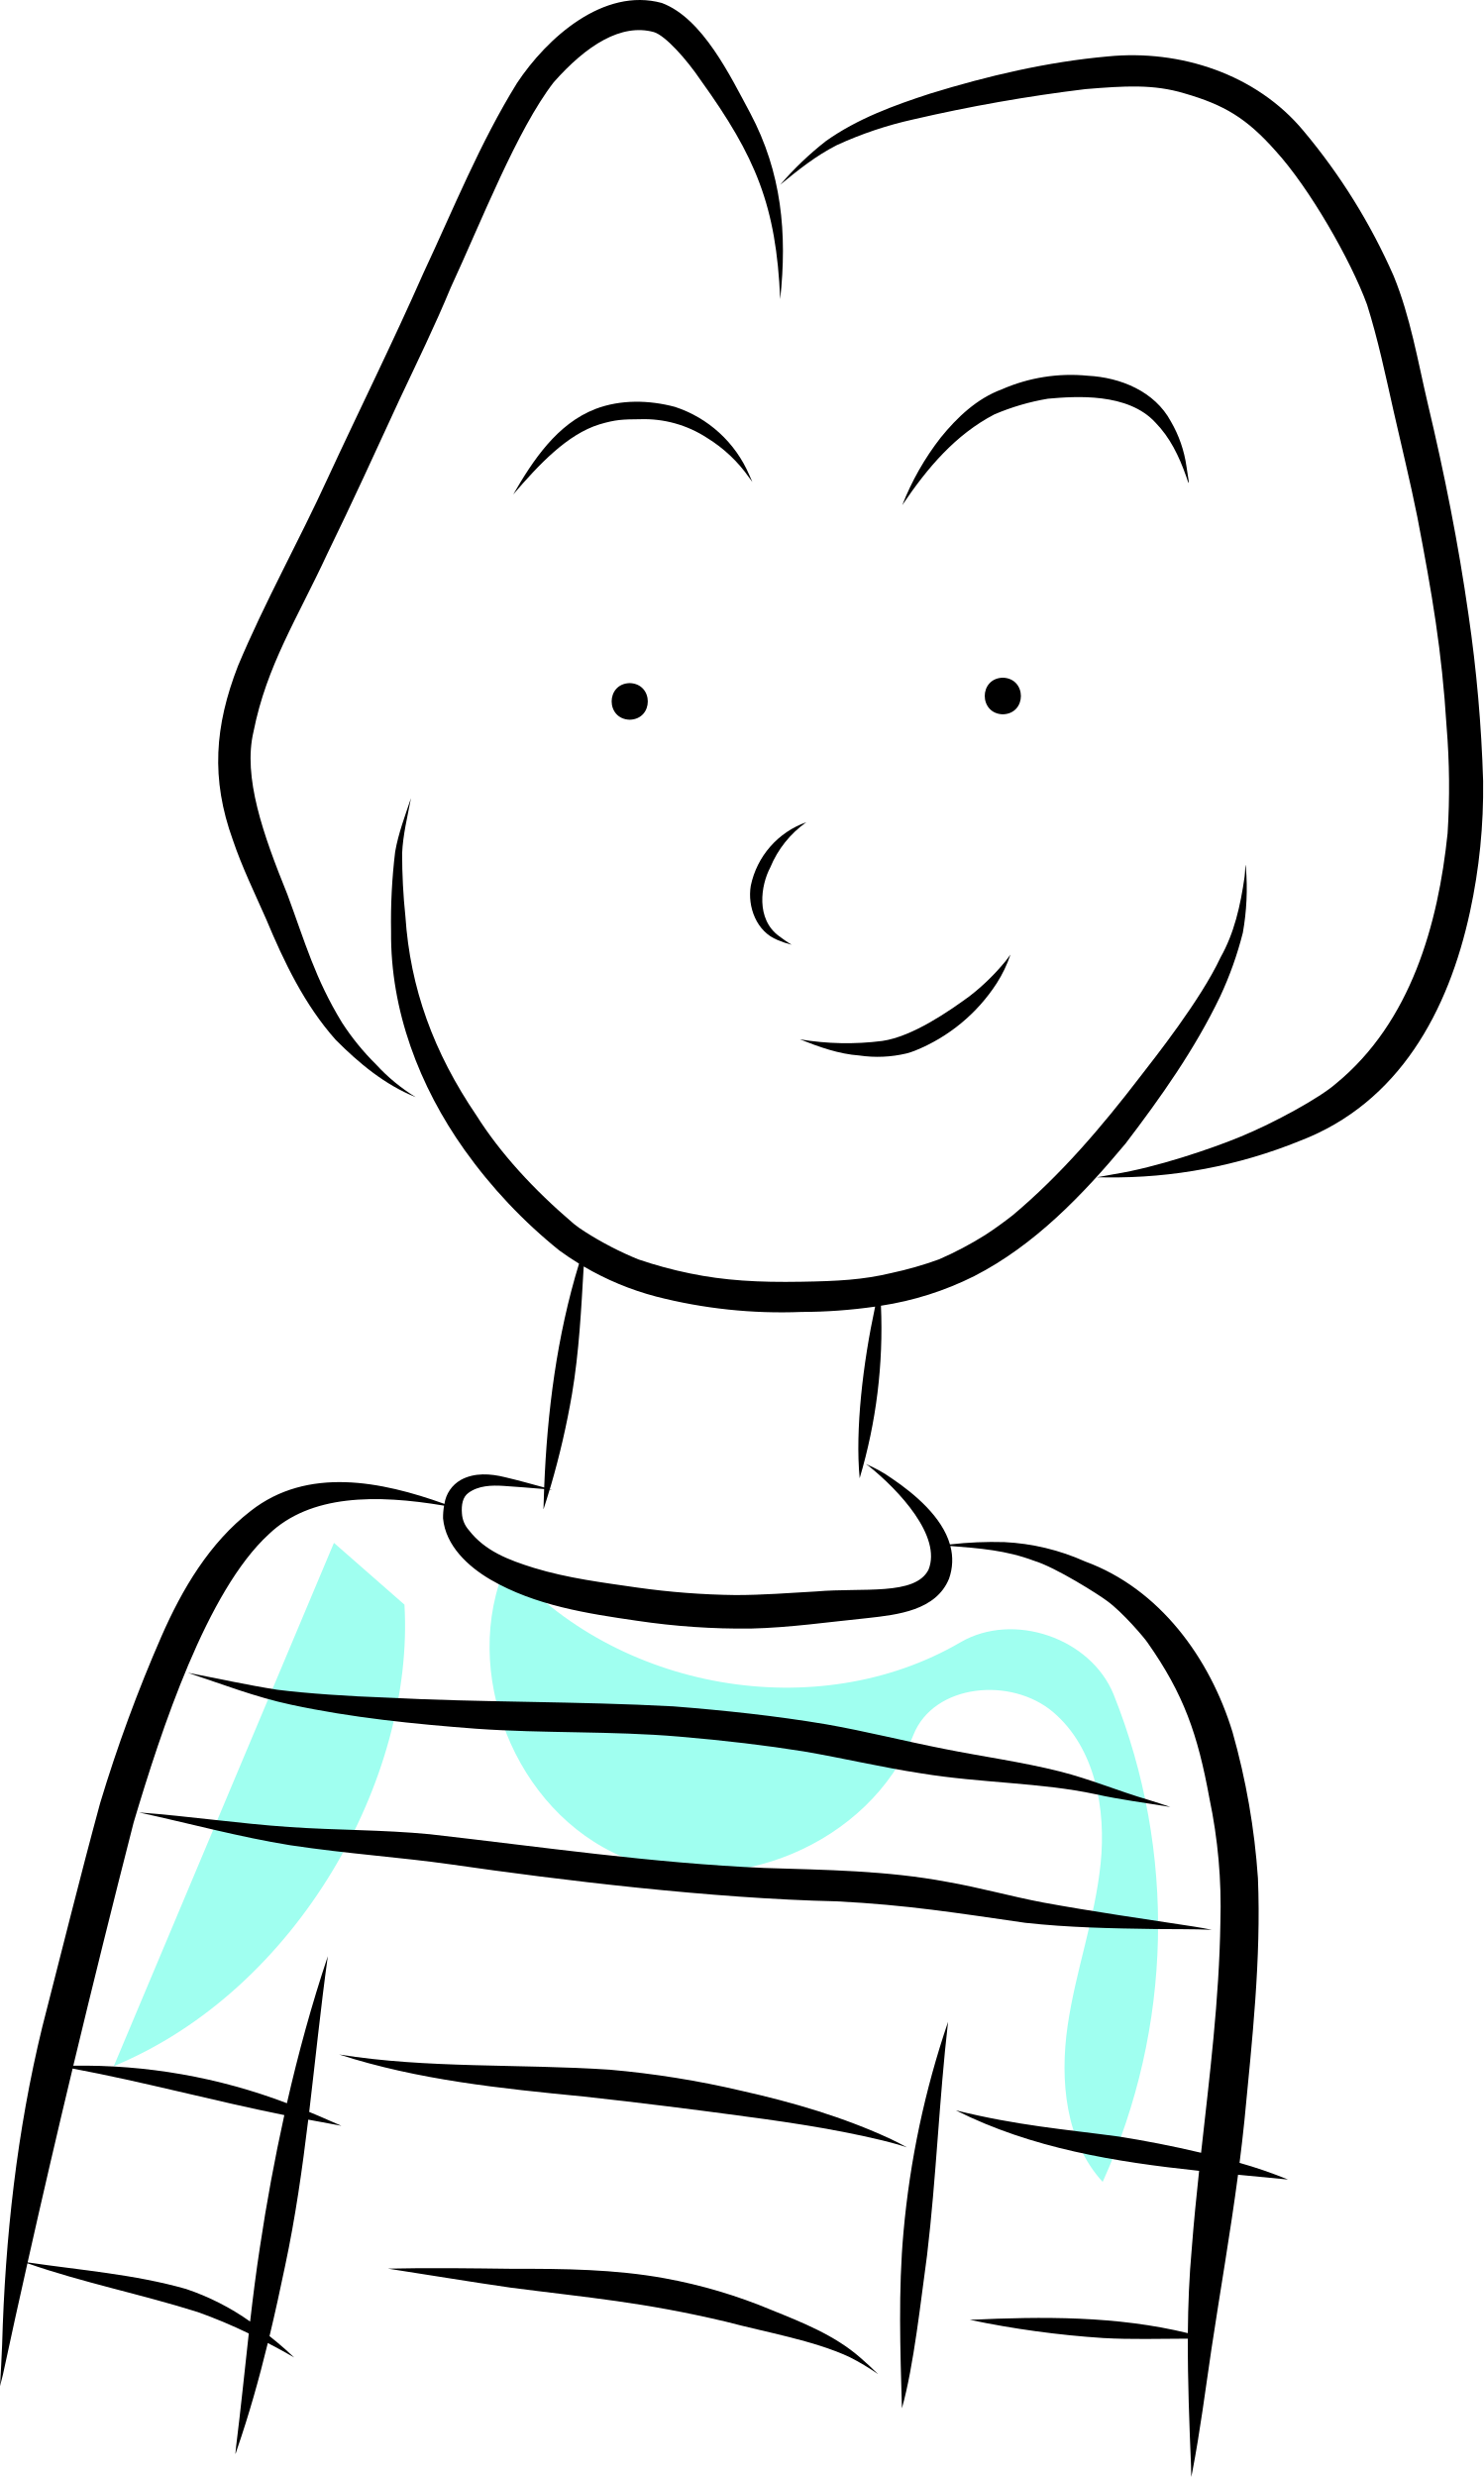
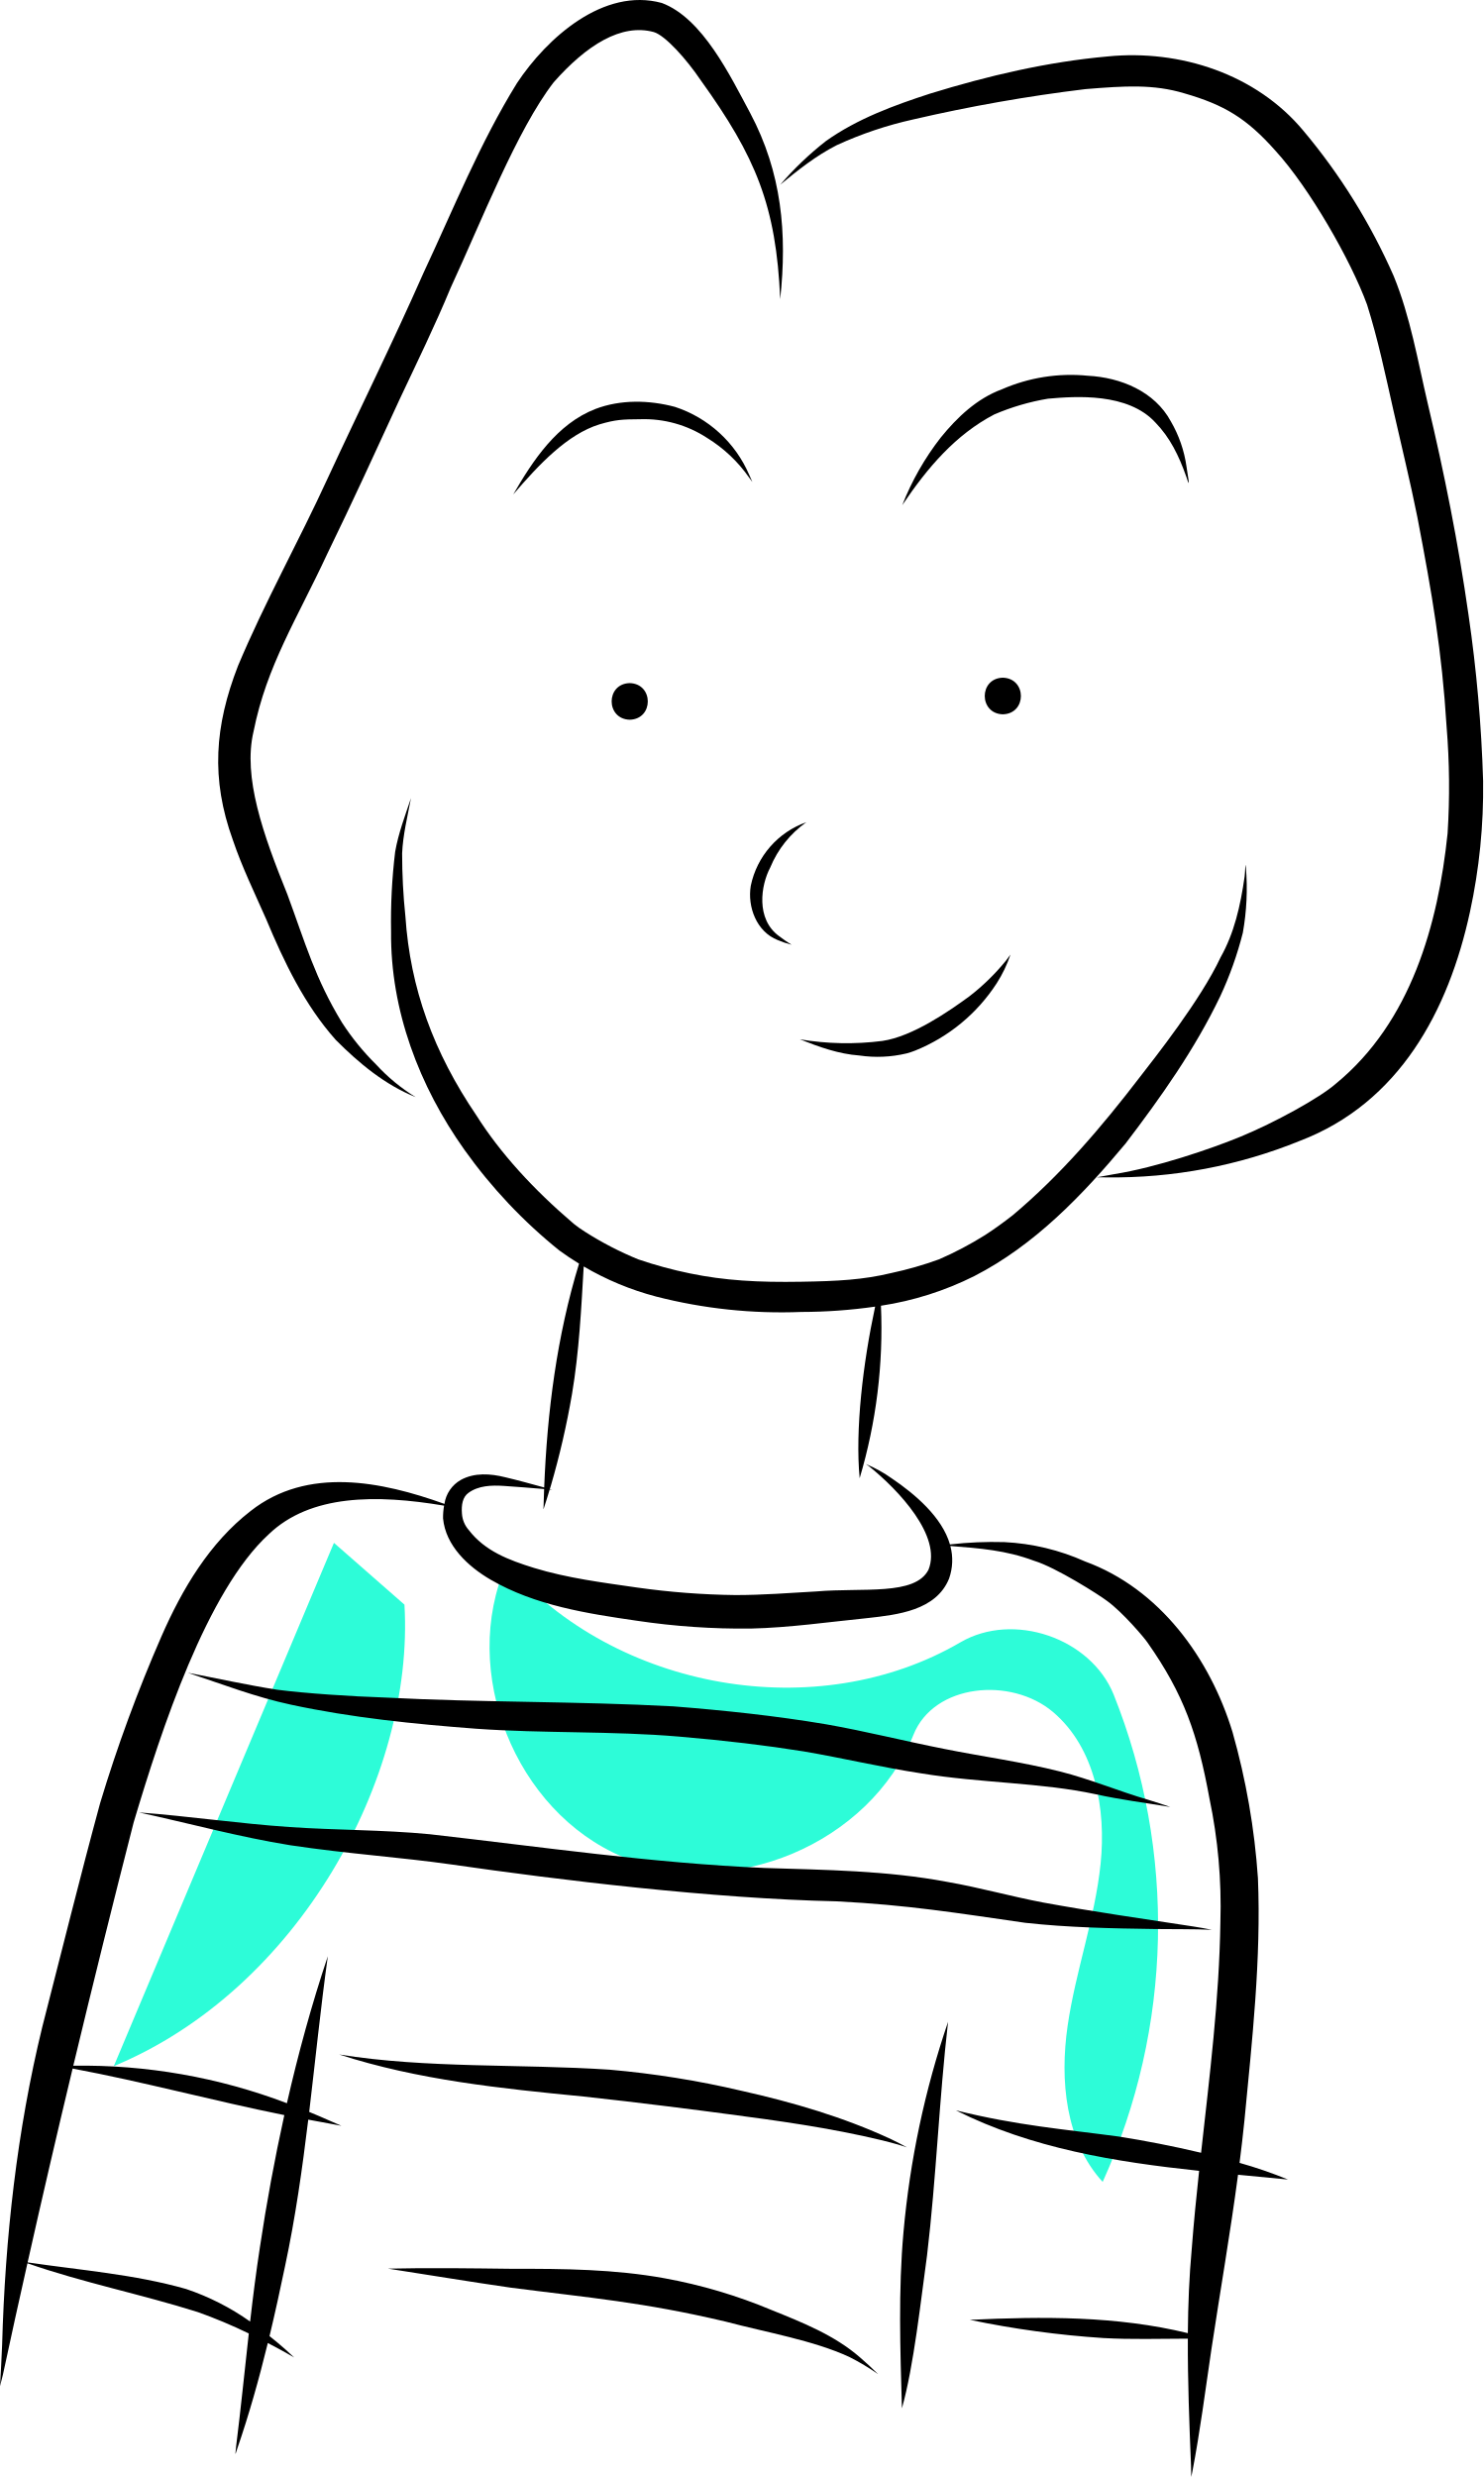
<svg xmlns="http://www.w3.org/2000/svg" data-name="Layer 1" width="358.242" height="598.174" viewBox="0 0 358.242 598.174">
-   <path d="M518.565,538.42l-17.031-14.921q-26.583,63.182-53.167,126.364C492.803,631.444,521.033,580.263,518.565,538.42Z" transform="translate(-420.8792 -150.913)" fill="#a0fff0" />
-   <path d="M543.213,528.642c-11.429,25.833,2.069,59.78,28.117,70.711s59.729-3.216,70.159-29.469c4.916-12.376,23.612-14.13,33.758-5.505s12.824,23.386,11.456,36.632-6.052,25.941-7.965,39.12-.54,27.882,8.466,37.691a150.101,150.101,0,0,0,2.648-117.705c-5.562-13.684-24.245-20.047-37.003-12.602C618.268,567.694,569.673,559.181,543.213,528.642Z" transform="translate(-420.8792 -150.913)" fill="#a0fff0" />
+   <path d="M518.565,538.42l-17.031-14.921q-26.583,63.182-53.167,126.364C492.803,631.444,521.033,580.263,518.565,538.42Z" transform="translate(-420.8792 -150.913)" fill="#2dfcd8" />
+   <path d="M543.213,528.642c-11.429,25.833,2.069,59.78,28.117,70.711s59.729-3.216,70.159-29.469c4.916-12.376,23.612-14.13,33.758-5.505s12.824,23.386,11.456,36.632-6.052,25.941-7.965,39.12-.54,27.882,8.466,37.691a150.101,150.101,0,0,0,2.648-117.705c-5.562-13.684-24.245-20.047-37.003-12.602C618.268,567.694,569.673,559.181,543.213,528.642Z" transform="translate(-420.8792 -150.913)" fill="#2dfcd8" />
  <path d="M572.974,315.877c-5.829.144-5.814,8.684 0,8.844C578.803,324.576,578.788,316.037,572.974,315.877Z" transform="translate(-420.8792 -150.913)" />
  <path d="M663.089,314.571c-5.829.144-5.814,8.684 0,8.844C668.918,323.27,668.903,314.731,663.089,314.571Z" transform="translate(-420.8792 -150.913)" />
  <path d="M601.818,265.55a29.512,29.512,0,0,0-17.931-16.383c-6.23-1.658-13.122-1.812-19.203.509-9.281,3.607-15.057,12.372-19.852,20.65,6.257-7.285,13.065-14.536,20.843-16.935,3.979-1.172,5.569-1.204,9.825-1.24a27.829,27.829,0,0,1,16.155,4.511A34.245,34.245,0,0,1,601.86,266.311c.252.328.491.666.737.998C602.346,266.718,602.089,266.131,601.818,265.55Z" transform="translate(-420.8792 -150.913)" />
  <path d="M707.45,263.6a29.917,29.917,0,0,0-3.778-10.919c-3.915-7.268-12.145-10.622-20.062-11.031a41.575,41.575,0,0,0-20.773,3.286c-6.02,2.227-10.774,6.749-14.756,11.657a65.226,65.226,0,0,0-9.284,16.312c6.145-9.135,12.91-17.039,22.228-21.909a56.532,56.532,0,0,1,12.958-3.799c6.715-.596,19.329-1.503,25.983,5.78,3.481,3.591,5.644,7.961,7.453,13.108C708.604,269.96,707.621,264.991,707.45,263.6Z" transform="translate(-420.8792 -150.913)" />
  <path d="M602.076,178.228c-4.794-8.916-11.479-22.915-21.347-26.595-14.055-3.844-27.765,8.436-34.991,19.359-8.972,14.498-15.355,30.416-22.572,45.822-7.357,16.675-15.462,33.011-23.119,49.551C493.072,281.603,484.846,296.257,478.361,311.715c-5.642,14.528-6.6,27.246-1.237,42.065,2.208,6.538,5.247,12.747,8.02,19.054,4.342,10.39,9.277,20.723,16.826,29.202,5.567,5.601,11.903,10.869,19.299,13.818a44.551,44.551,0,0,1-9.56-7.882,60.224,60.224,0,0,1-8.21-10.081c-6.51-10.673-8.861-19.201-13.207-30.977-5.864-14.481-10.795-28.351-8.173-39.355,3.157-15.876,10.495-27.154,17.803-42.9,6.013-12.327,11.717-24.801,17.451-37.259,4.214-8.961,8.575-17.855,12.36-27.011,7.44-16.061,16.002-38.13,24.884-49.613,7.935-8.974,16.308-14.264,24.174-12.119,2.724.795,7.845,6.452,11.381,11.705,13.235,18.416,18.195,30.241,19.145,52.797C611.036,207.241,609.696,192.586,602.076,178.228Z" transform="translate(-420.8792 -150.913)" />
  <path d="M779.093,339.514a350.271,350.271,0,0,0-3.531-40.14c-2.439-17.174-5.84-34.186-9.854-51.058-2.415-10.306-4.184-20.876-8.204-30.713a145.604,145.604,0,0,0-21.803-35.092c-11.394-13.727-29.824-19.715-47.295-17.967-14.565,1.298-28.933,4.676-42.888,8.976-8.753,2.844-17.557,6.065-25.115,11.426a77.397,77.397,0,0,0-11.084,10.578c4.358-3.572,8.574-6.965,13.664-9.556a91.576,91.576,0,0,1,18.453-6.207,393.815,393.815,0,0,1,41.596-7.327c9.588-.778,16.424-1.232,23.923,1.027,9.629,2.778,15.027,6.011,21.988,13.862,8.157,8.91,18.212,26.461,22.116,37.16,2.643,8.376,4.442,16.98,6.371,25.54,1.932,8.581,4.048,17.122,5.775,25.748,3.594,18.762,5.917,32.211,7.064,50.602a177.252,177.252,0,0,1,.242,25.798c-2.279,21.915-8.831,45.545-26.952,60.414-3.959,3.492-14.971,9.489-22.95,12.78-7.259,2.998-20.486,7.483-30.578,9.086q-2.11.406-4.229.769,1.175.02,2.351.021a119.76,119.76,0,0,0,46.684-8.823c23.984-9.15,35.895-31.367,41.08-55.296A140.487,140.487,0,0,0,779.093,339.514Z" transform="translate(-420.8792 -150.913)" />
  <path d="M640.02,405.257a18.767,18.767,0,0,0,1.901-.638,42.343,42.343,0,0,0,19.705-16.277A31.091,31.091,0,0,0,664.934,381.438c-.324.466-.838,1.134-1.099,1.47a53.379,53.379,0,0,1-8.85,8.627c-4.771,3.481-13.646,9.695-21.014,10.757a68.17,68.17,0,0,1-19.902-.39c4.648,1.835,9.363,3.552,14.39,3.907a30.169,30.169,0,0,0,11.324-.491" transform="translate(-420.8792 -150.913)" />
  <path d="M606.915,360.402a25.08,25.08,0,0,1,8.727-10.938A20.747,20.747,0,0,0,602.212,364.813c-.85,5.123,1.409,11.108,6.477,13.105a23.511,23.511,0,0,0,3.374,1.143c-1.029-.644-2.036-1.328-3-2.067C603.362,372.847,604.645,364.674,606.915,360.402Z" transform="translate(-420.8792 -150.913)" />
  <path d="M720.263,673.226c.431-3.405.838-6.813,1.181-10.23,1.863-19.434,4.054-38.956,3.262-58.505a172.226,172.226,0,0,0-6.136-35.287c-5.456-17.862-17.605-34.623-35.608-41.209a54.048,54.048,0,0,0-19.494-4.678,92.255,92.255,0,0,0-13.148.563c-1.917-6.635-8.472-12.162-14.005-15.918a32.509,32.509,0,0,0-6.306-3.499q.319.219.638.44c7.39,5.912,17.739,17.031,14.486,25.092-3.247,6.337-15.801,4.261-27.102,5.238-6.496.369-12.991.878-19.501.875a186.143,186.143,0,0,1-23.759-1.815c-8.373-1.214-16.8-2.263-24.918-4.743-6.127-1.909-11.824-4.053-15.744-9.134a6.633,6.633,0,0,1-1.659-3.993c-.17-2.144.186-4.005,1.571-4.992,2.418-1.776,5.575-1.872,8.498-1.684,3.264.202,6.522.492,9.781.757q-.079,2.06-.133,4.12c.006.274-.101,1.118.052.559.499-1.515.964-3.041,1.422-4.57.205.016.409.035.614.05q-.29-.08-.579-.16c.075-.252.16-.501.234-.753a198.015,198.015,0,0,0,5.124-22.192c1.718-10.18,2.227-20.508,2.825-30.808a69.162,69.162,0,0,0,17.495,7.271,121.527,121.527,0,0,0,35.077,3.716,126.558,126.558,0,0,0,17.818-1.286c-2.939,13.66-4.851,29.736-3.741,41.444a126.655,126.655,0,0,0,5.144-41.661,75.505,75.505,0,0,0,22.506-7.138c14.588-7.464,26.196-19.58,36.581-32.033,8.528-11.195,16.753-22.805,22.847-35.53a86.484,86.484,0,0,0,5.476-15.377,61.183,61.183,0,0,0,.736-15.756c-.131-1.967-.187,1.532-.313,2.192-1.006,7.134-2.534,13.706-5.803,19.512-4.836,10.319-15.844,24.192-19.494,28.914-9.207,12.012-19.098,23.623-30.721,33.376-2.164,1.678-4.368,3.297-6.672,4.782a83.641,83.641,0,0,1-11.113,5.855,87.241,87.241,0,0,1-11.546,3.313c-6.825,1.637-12.898,1.955-21.705,2.098-10.444.183-18.564-.292-26.87-2.004a101.623,101.623,0,0,1-12.527-3.4,80.564,80.564,0,0,1-12.857-6.661,28.152,28.152,0,0,1-2.729-1.936c-9.746-8.307-17.746-17.057-23.491-26.149-10.352-15.238-16-30.715-17.161-48.071a145.671,145.671,0,0,1-.793-15.236c.206-4.504,1.264-8.716,2.141-13.335-1.435,4.271-3.052,8.515-3.825,12.969a139.066,139.066,0,0,0-.984,19.258c-.192,18.994,6.8,37.344,17.713,52.703a121.956,121.956,0,0,0,22.924,24.309c1.536,1.129,3.131,2.183,4.761,3.182-5.362,17.505-7.697,35.782-8.417,54.056-3.134-.867-6.268-1.732-9.432-2.478-3.52-.877-7.413-1.156-10.695.647A7.949,7.949,0,0,0,528.224,514.092c-15.221-5.47-33.066-9.081-46.797,1.703-9.941,7.679-16.563,18.889-21.536,30.246a359.937,359.937,0,0,0-14.826,40.303c-4.885,17.946-9.327,36.014-13.965,54.025-6.125,25.111-8.992,50.964-9.706,76.775-.144,3.339-.306,6.678-.515,10.014q.356-1.385.702-2.774,2.887-13.471,5.921-26.909c13.501,4.711,27.564,7.486,41.176,11.795a122.054,122.054,0,0,1,12.291,5.154c-1.013,9.043-1.918,18.099-3.044,27.129-.063,1.071-.474,3.242.198.871,2.92-8.439,5.321-17.028,7.44-25.691.896.467,1.813.953,2.759,1.463,1.216.656,2.416,1.342,3.613,2.031q-1.114-1.05-2.255-2.07c-1.204-1.062-2.444-2.089-3.703-3.097,1.349-5.621,2.583-11.271,3.759-16.932,2.491-11.682,4.159-23.494,5.596-35.341,1.124.206,2.243.43,3.37.623q2.322.422,4.64.863c-.949-.416-1.899-.832-2.853-1.238-1.636-.734-3.281-1.431-4.931-2.11,1.495-12.534,2.764-25.103,4.498-37.599-3.904,11.661-7.15,23.518-9.879,35.496a138.894,138.894,0,0,0-51.597-9.055q7.059-29.409,14.568-58.708c6.74-22.621,17.707-55.934,32.631-69.625,10.053-9.659,25.976-9.677,42.358-6.916a16.309,16.309,0,0,0-.249,3.056c.607,6.618,6.054,11.655,11.505,14.826,10.751,6.232,23.245,8.162,35.369,9.917a172.815,172.815,0,0,0,27.457,1.88c9.448-.218,18.817-1.589,28.209-2.534,7.244-.8,16.544-1.827,19.671-9.519a13.272,13.272,0,0,0,.316-7.888c7.087.561,13.428,1.018,20.23,3.575,5.28,1.596,15.769,8.276,17.59,9.671,3.771,2.71,9.091,8.987,9.835,10.128,8.738,12.419,12.103,22.148,14.921,37.581a126.617,126.617,0,0,1,2.647,29.85c-.279,18.674-2.609,37.19-4.664,55.729-6.761-1.611-13.724-2.956-19.904-3.922-13.181-1.769-24.446-2.645-39.329-6.323,18.306,9.203,38.51,12.451,58.757,14.608-.671,6.227-1.291,12.458-1.77,18.7-.627,6.823-.894,13.656-.953,20.493-17.153-4.183-35.109-4.041-52.661-3.212a231.432,231.432,0,0,0,32.211,4.394c6.812.385,13.632.162,20.449.15-.047,10.236.355,20.478.771,30.708q.037,1.35.057,2.7c.087-.425.177-.85.262-1.275,1.883-9.78,3.131-19.665,4.596-29.512,2.121-14.07,4.569-28.097,6.44-42.203,4.039.387,8.069.76,12.073,1.158A109.879,109.879,0,0,0,720.263,673.226Zm-230.713-11.535q-3.49,15.827-5.891,31.876c-.92,5.977-1.677,11.974-2.368,17.979a59.574,59.574,0,0,0-15.46-7.861c-12.455-3.55-25.494-4.536-38.281-6.424q5.264-23.443,10.866-46.81C455.574,653.661,472.44,658.251,489.55,661.692Z" transform="translate(-420.8792 -150.913)" />
  <path d="M639.097,689.944c-1.275,14.158-.781,28.374-.38,42.559,2.883-10.19,4.603-26.434,6.074-36.984,2.229-18.735,2.912-37.614,5.074-56.359A216.977,216.977,0,0,0,639.097,689.944Z" transform="translate(-420.8792 -150.913)" />
  <path d="M698.234,585.556c-7.176-2.091-14.089-5.02-21.345-6.846-9.246-2.327-18.71-3.594-28.049-5.469-9.511-1.871-18.916-4.264-28.467-5.932-12.205-2.051-24.534-3.355-36.869-4.324-23.147-1.25-46.355-.916-69.511-2.126-8.375-.279-19.197-.998-26.203-1.895-7.221-1.136-14.363-2.721-21.542-4.092,8.234,2.732,16.37,5.887,24.873,7.699,14.716,3.163,29.749,4.679,44.742,5.813,16.308,1.161,32.695.513,48.991,1.898,11.266.952,21.175,2.146,30.093,3.572,9.489,1.615,18.863,3.856,28.382,5.305,14.446,2.372,28.919,2.194,42.199,5.05,5.957,1.317,12.005,2.07,18.016,3.078C701.79,586.664,700.012,586.107,698.234,585.556Z" transform="translate(-420.8792 -150.913)" />
  <path d="M709.268,616.167c-12.203-1.865-24.427-3.612-36.572-5.838-7.72-1.47-15.298-3.615-23.045-4.957-14.55-2.751-29.39-2.887-44.141-3.361-27.095-1.161-53.947-5.113-80.864-8.152-11.277-1.085-22.629-.954-33.925-1.737-12.125-.825-24.158-2.617-36.277-3.523,12.184,2.653,24.236,5.942,36.556,7.926,14.145,2.114,26.511,2.878,38.837,4.632,26.308,3.795,63.023,8.247,93.099,8.912,17.088.855,29.238,2.841,45.583,5.187,10.389,1.148,20.864,1.348,31.308,1.499,4.583.066,9.171-.019,13.751.186C712.148,616.647,710.71,616.396,709.268,616.167Z" transform="translate(-420.8792 -150.913)" />
  <path d="M636.102,667.51c-11.512-5.352-23.764-8.922-36.13-11.688a224.437,224.437,0,0,0-31.847-5.097c-21.764-1.447-44.097-.254-65.34-3.669,19.085,6.174,39.127,8.21,58.998,10.146,13.361,1.438,28.304,3.362,35.285,4.303,10.752,1.415,24.339,3.24,36.989,6.311,1.973.487,3.936,1.02,5.865,1.661Q638.039,668.442,636.102,667.51Z" transform="translate(-420.8792 -150.913)" />
  <path d="M628.554,720.171c-6.135-5.336-13.797-8.366-21.248-11.377a124.68,124.68,0,0,0-25.948-7.706c-12.022-2.177-24.28-2.307-36.463-2.275-10.102-.119-20.204-.28-30.306-.044,9.882,1.507,19.739,3.176,29.634,4.591,19.248,2.487,31.804,3.462,51.869,8.191,9.965,2.638,21.273,4.542,29.912,8.543a56.329,56.329,0,0,1,6.946,4.148C631.533,722.833,630.074,721.467,628.554,720.171Z" transform="translate(-420.8792 -150.913)" />
</svg>
